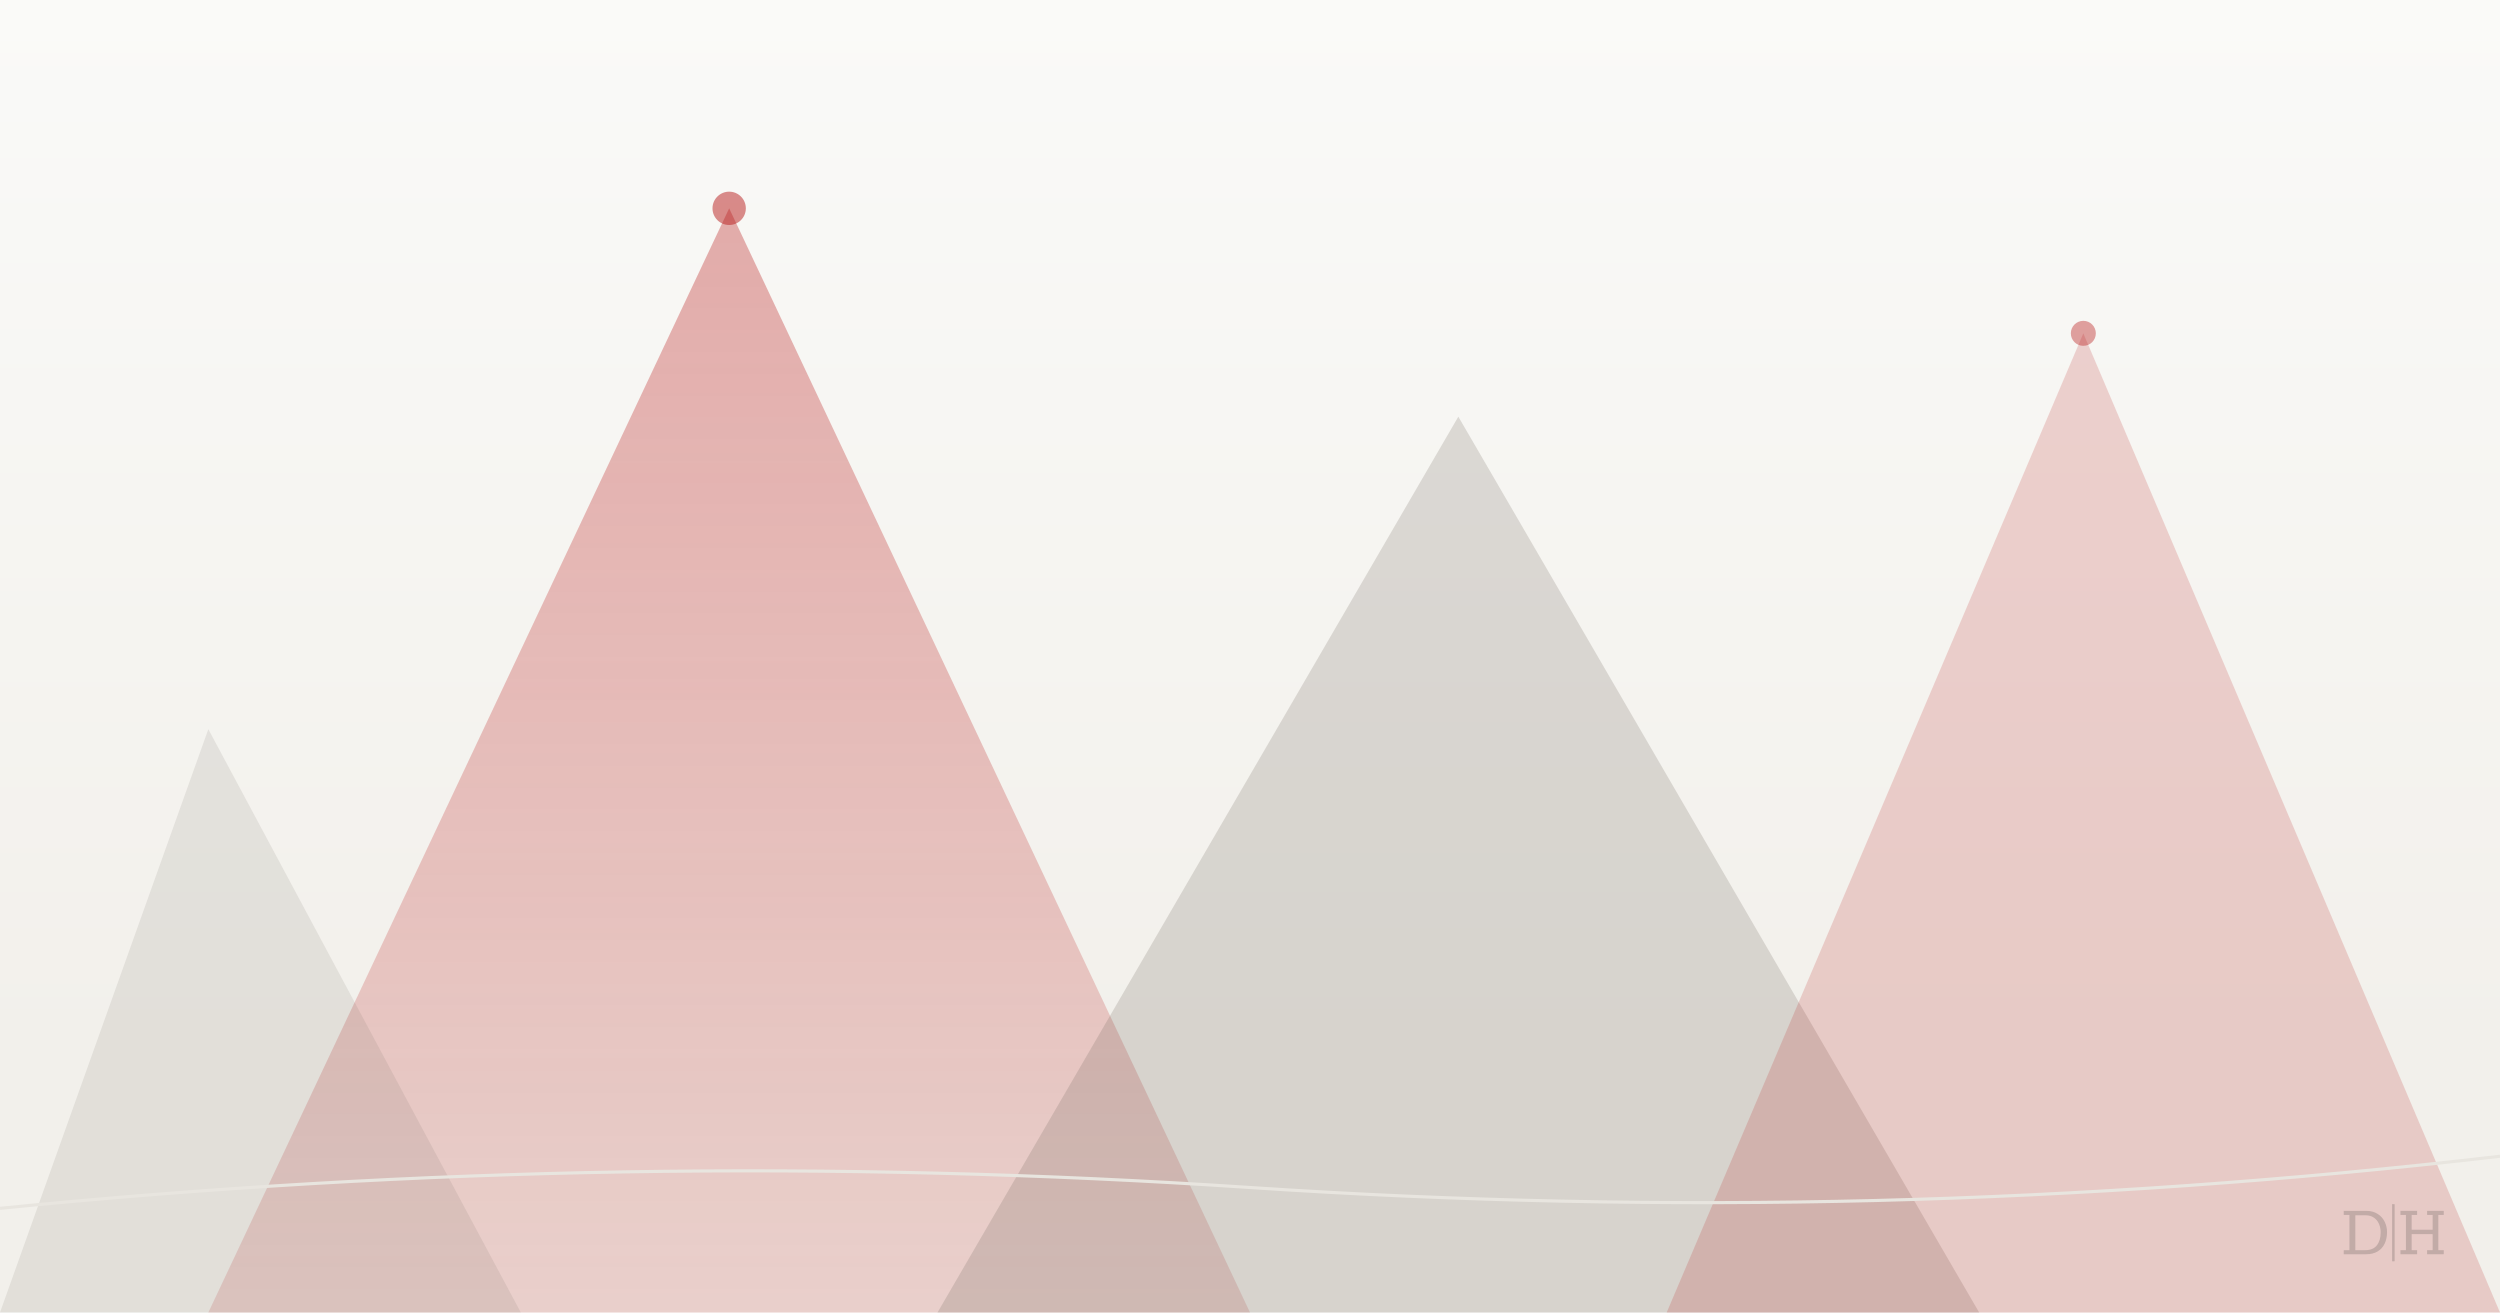
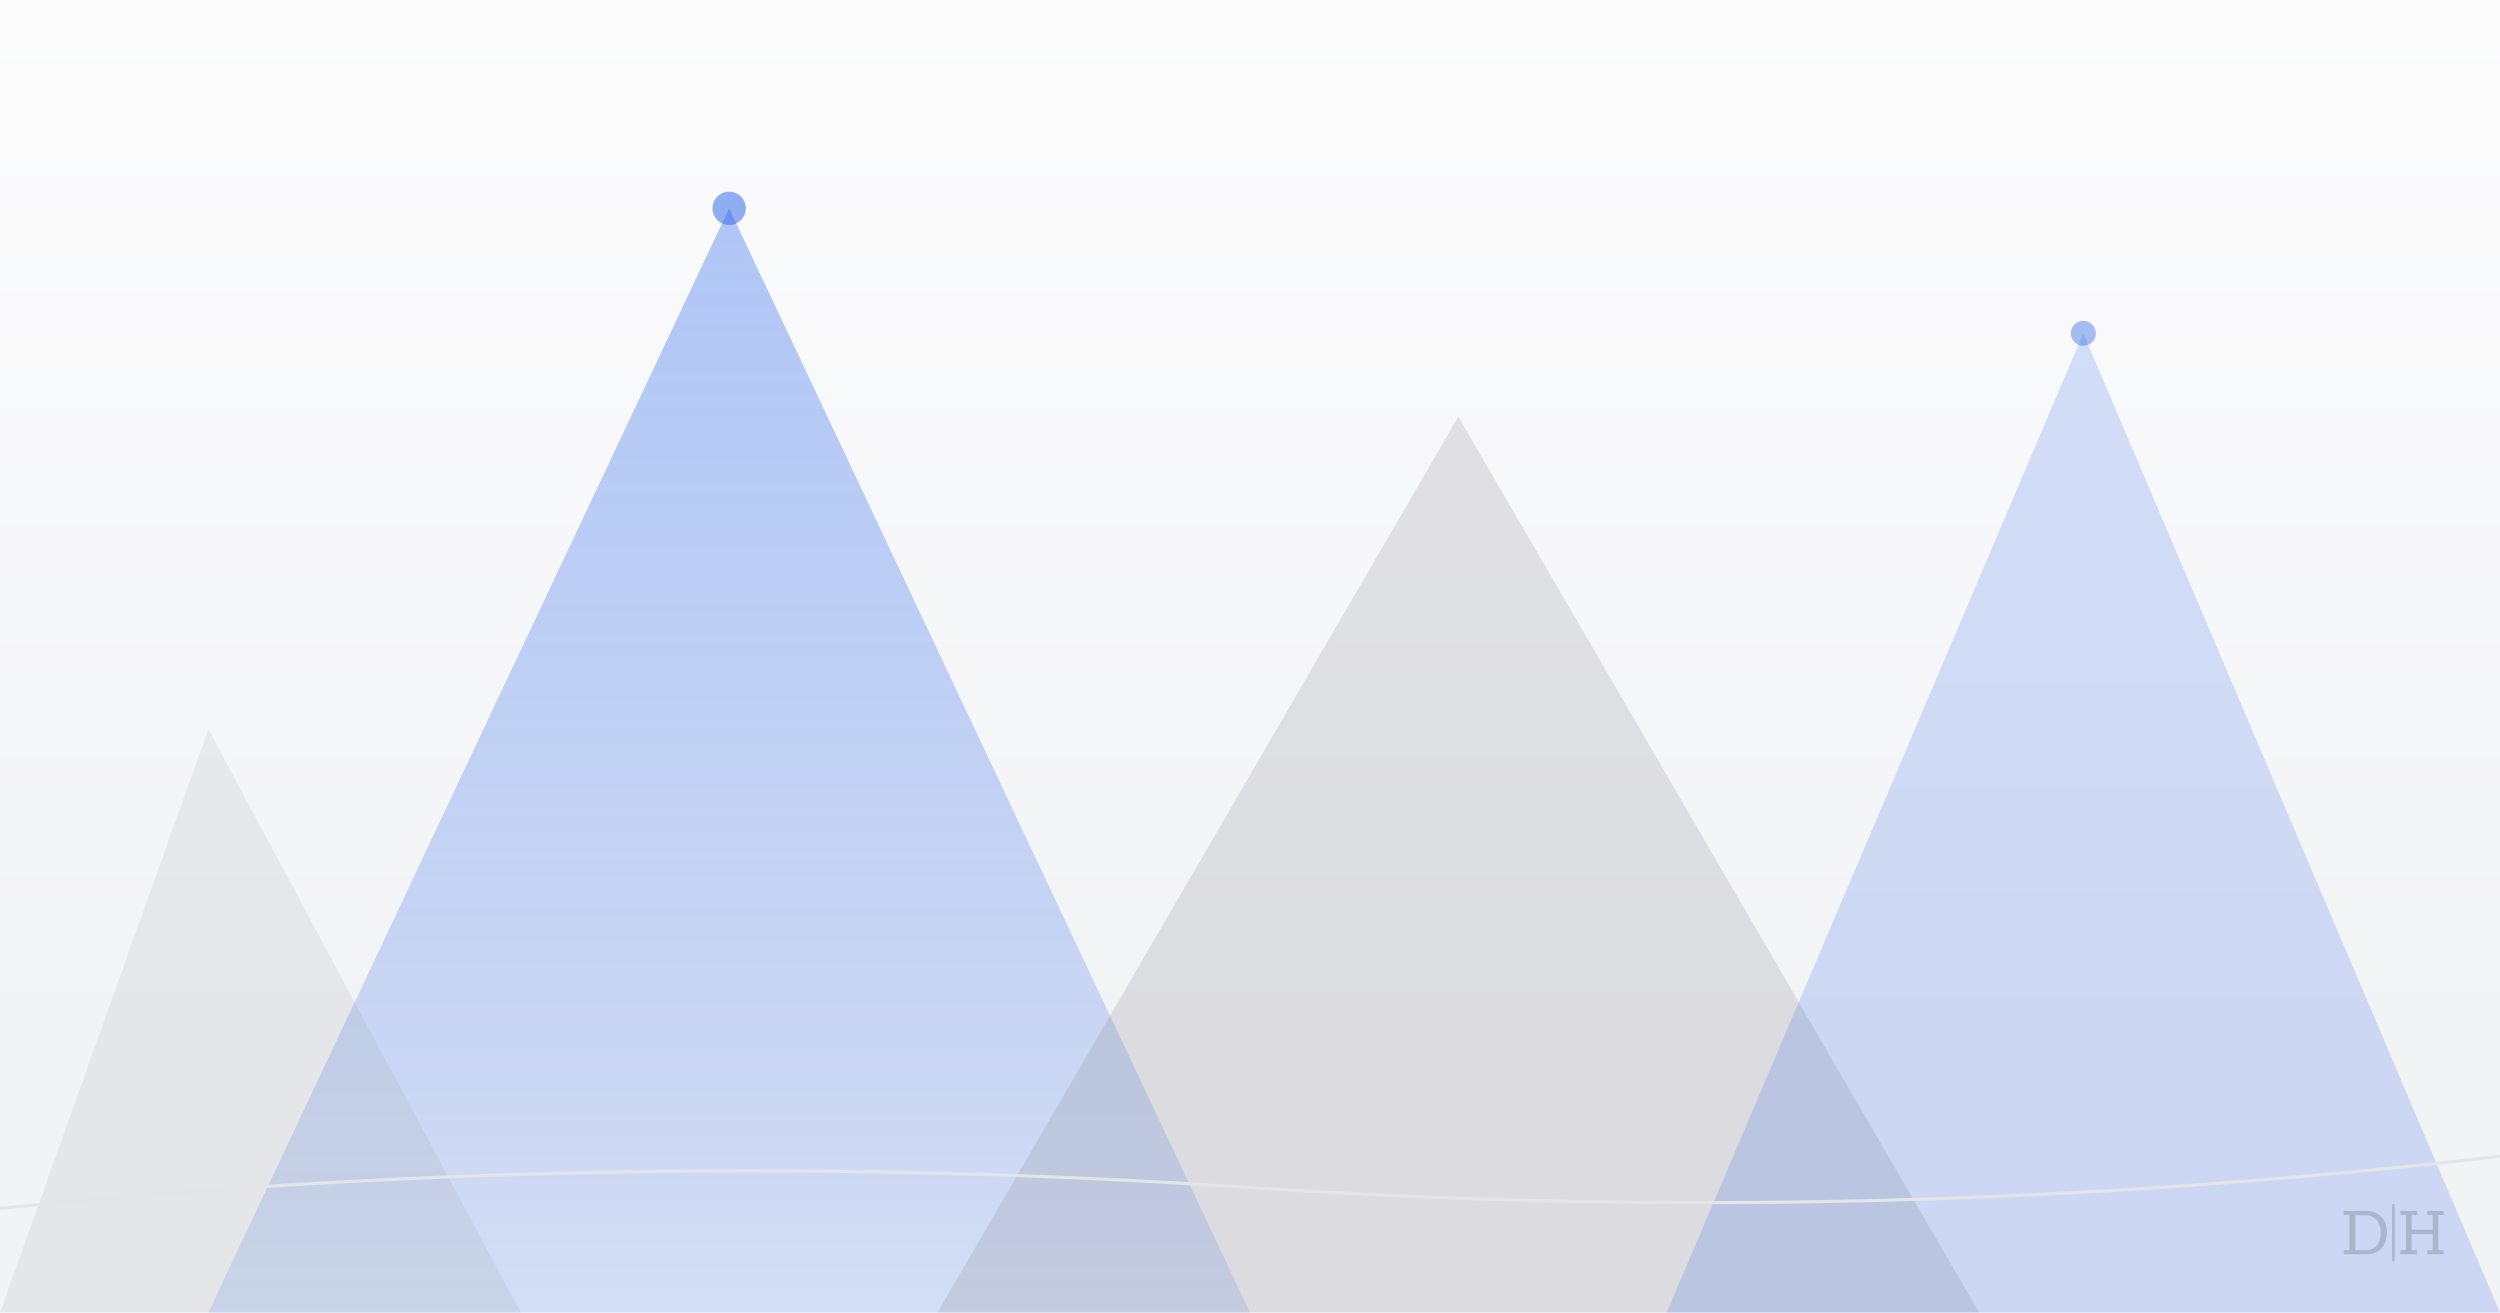
<svg xmlns="http://www.w3.org/2000/svg" viewBox="0 0 1200 630" fill="none">
  <defs>
    <linearGradient id="bg" x1="0.5" y1="0" x2="0.5" y2="1">
-       <stop offset="0%" stop-color="#FAFAF8" />
-       <stop offset="80%" stop-color="#F2F0EB" />
+       <stop offset="0%" stop-color="#FCFCFD" />
+       <stop offset="80%" stop-color="#F2F3F5" />
    </linearGradient>
    <linearGradient id="peak" x1="0.5" y1="0" x2="0.5" y2="1">
-       <stop offset="0%" stop-color="#B91C1C" stop-opacity="0.35" />
-       <stop offset="100%" stop-color="#B91C1C" stop-opacity="0.15" />
+       <stop offset="0%" stop-color="#2563EB" stop-opacity="0.35" />
+       <stop offset="100%" stop-color="#2563EB" stop-opacity="0.15" />
    </linearGradient>
  </defs>
  <rect width="1200" height="630" fill="url(#bg)" />
  <polygon points="350,100 600,630 100,630" fill="url(#peak)" />
-   <polygon points="700,200 950,630 450,630" fill="#6B6355" fill-opacity="0.20" />
-   <polygon points="1000,160 1200,630 800,630" fill="#B91C1C" fill-opacity="0.18" />
-   <polygon points="100,350 250,630 0,630" fill="#6B6355" fill-opacity="0.12" />
-   <circle cx="350" cy="100" r="8" fill="#B91C1C" fill-opacity="0.50" />
-   <circle cx="1000" cy="160" r="6" fill="#B91C1C" fill-opacity="0.40" />
-   <path d="M0,580 Q300,550 600,570 T1200,555" stroke="#E8E5DF" stroke-width="1.5" fill="none" />
-   <g transform="translate(1125,578) scale(0.6)" opacity="0.18" fill="#1A1A1A">
+   <polygon points="700,200 950,630 450,630" fill="#82868C" fill-opacity="0.20" />
+   <polygon points="1000,160 1200,630 800,630" fill="#2563EB" fill-opacity="0.18" />
+   <polygon points="100,350 250,630 0,630" fill="#82868C" fill-opacity="0.12" />
+   <circle cx="350" cy="100" r="8" fill="#2563EB" fill-opacity="0.50" />
+   <circle cx="1000" cy="160" r="6" fill="#2563EB" fill-opacity="0.40" />
+   <path d="M0,580 Q300,550 600,570 T1200,555" stroke="#E3E5E8" stroke-width="1.5" fill="none" />
+   <g transform="translate(1125,578) scale(0.6)" opacity="0.18" fill="#17181A">
    <path d="M0,36.8 L4.54,36.8 L4.54,8.61 L0,8.61 L0,5.34 L17.81,5.34 C21.42,5.34 24.49,6.14 27.03,7.75 C29.57,9.35 31.47,11.46 32.74,14.07 C34,16.68 34.63,19.44 34.63,22.36 C34.63,25.82 34,28.88 32.74,31.55 C31.47,34.23 29.59,36.31 27.09,37.81 C24.59,39.31 21.51,40.06 17.87,40.06 L0,40.06 L0,36.8Z M17.29,36.8 C21.42,36.8 24.49,35.5 26.52,32.89 C28.54,30.29 29.55,26.87 29.55,22.64 C29.55,20.2 29.11,17.94 28.22,15.86 C27.34,13.79 25.99,12.11 24.17,10.83 C22.36,9.54 20.13,8.9 17.47,8.9 L9.25,8.9 L9.25,36.8 L17.29,36.8Z" />
    <polygon points="45.37 40.06 45.37 36.8 49.74 36.8 49.74 8.61 45.37 8.61 45.37 5.34 58.69 5.34 58.69 8.61 54.32 8.61 54.32 20.45 71.11 20.45 71.11 8.61 66.69 8.61 66.69 5.34 80 5.34 80 8.61 75.64 8.61 75.64 36.8 80 36.8 80 40.06 66.69 40.06 66.69 36.8 71.11 36.8 71.11 23.97 54.32 23.97 54.32 36.8 58.69 36.8 58.69 40.06" />
    <polygon points="38.7 0 40.7 0 40.7 45.7 38.7 45.7" />
  </g>
</svg>
